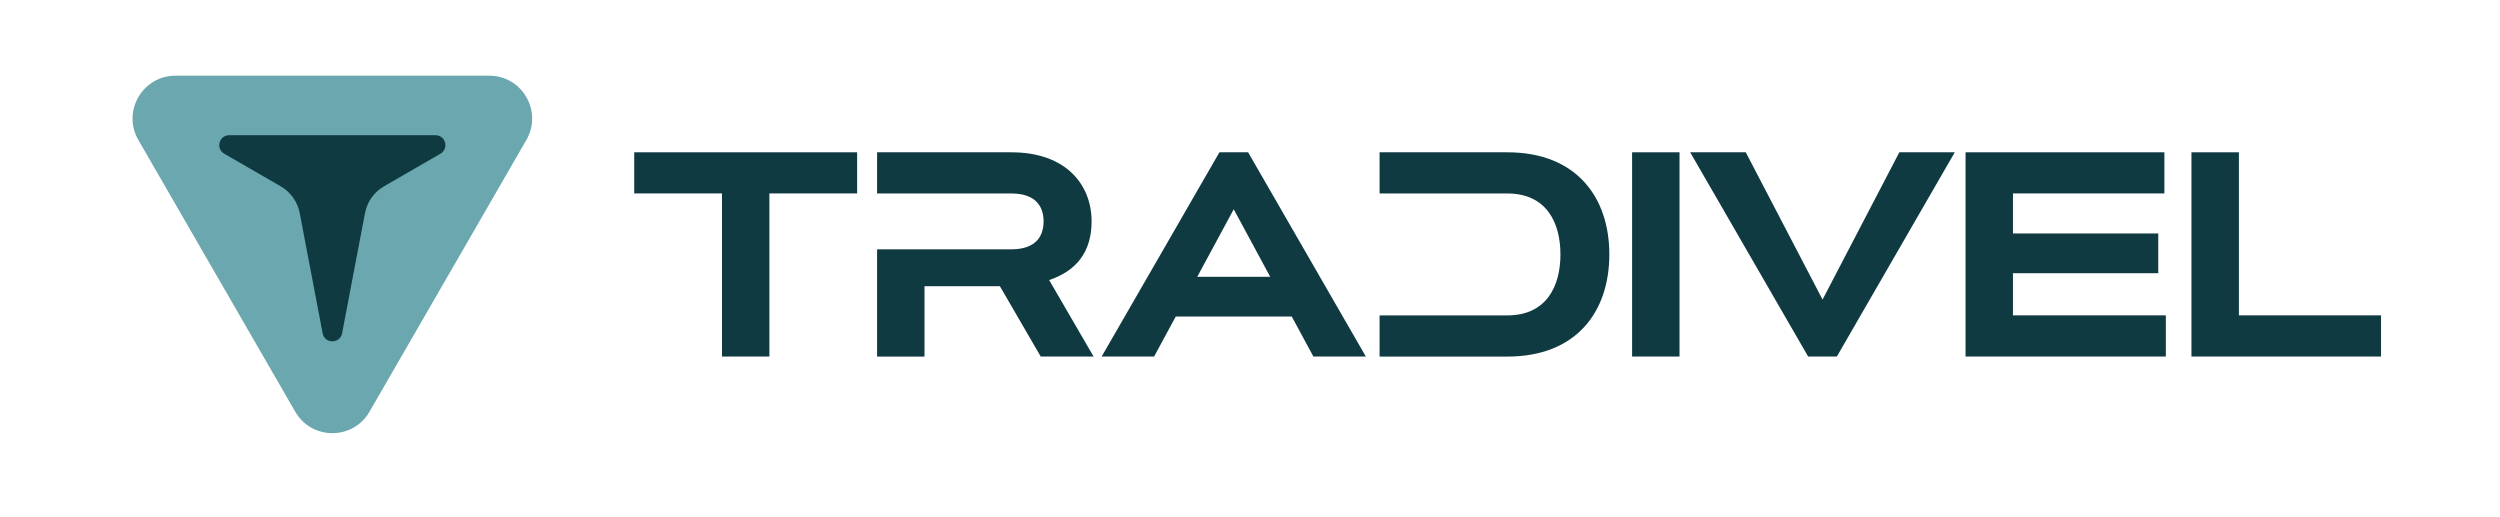
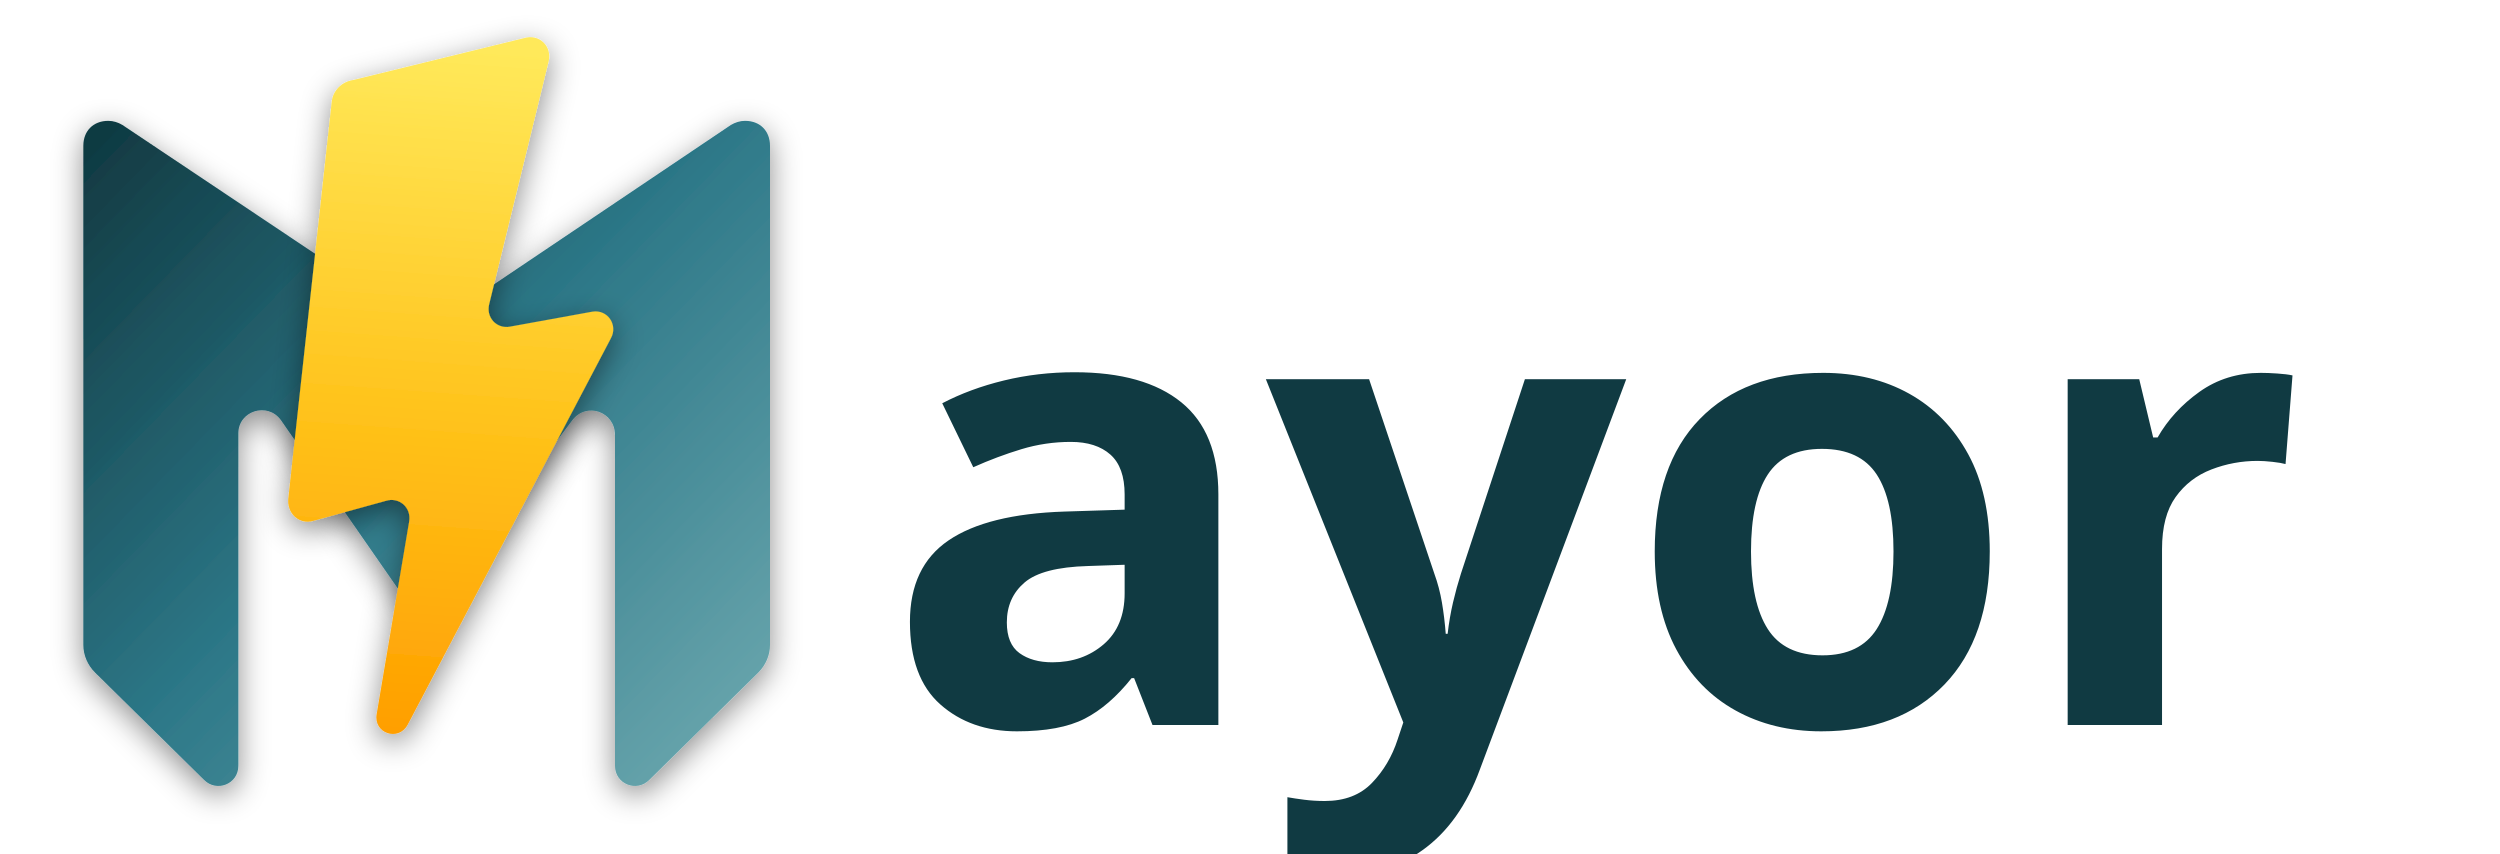
- <svg xmlns="http://www.w3.org/2000/svg" version="1.1" id="Capa_1" x="0px" y="0px" viewBox="0 0 693.89 143.28" style="enable-background:new 0 0 693.89 143.28;" xml:space="preserve">
-   <style type="text/css">
- 	.st0{fill:#6BA7AE;}
- 	.st1{fill:#103A42;}
- </style>
-   <g>
-     <g>
-       <path class="st0" d="M135.8,21.01H48.7c-9.15,0-14.88,9.91-10.3,17.84l43.55,75.43c4.58,7.93,16.02,7.93,20.6,0l43.55-75.43    C150.67,30.92,144.95,21.01,135.8,21.01z" />
-     </g>
-     <g>
-       <path class="st1" d="M101.32,59.09l-6.37,33.42c-0.58,2.96-4.82,2.96-5.4,0l-6.37-33.42c-0.61-3.1-2.52-5.79-5.26-7.37    l-15.68-9.06c-2.43-1.41-1.44-5.13,1.38-5.13h57.25c2.81,0,3.81,3.72,1.38,5.13l-15.68,9.06    C103.84,53.3,101.92,55.99,101.32,59.09z" />
-     </g>
-     <g>
-       <path class="st1" d="M338.46,42.27l-32.69,56.69h14.56l6.01-11.11h32.19l6.01,11.11h14.56l-32.68-56.69H338.46z M332.31,76.82    l10.12-18.74l10.12,18.74H332.31z" />
-       <polygon class="st1" points="176.03,53.69 200.39,53.69 200.39,98.96 213.55,98.96 213.55,53.69 237.9,53.69 237.9,42.27     176.03,42.27   " />
-       <rect x="453" y="42.27" class="st1" width="13.16" height="56.69" />
-       <polygon class="st1" points="505.86,83.15 484.55,42.27 469.12,42.27 501.86,98.96 509.83,98.96 542.56,42.27 527.17,42.27   " />
-       <polygon class="st1" points="558.71,75.83 599.04,75.83 599.04,64.8 558.71,64.8 558.71,53.69 600.74,53.69 600.74,42.27     545.55,42.27 545.55,98.96 601.14,98.96 601.14,87.53 558.71,87.53   " />
-       <polygon class="st1" points="621.42,87.53 621.42,42.27 608.25,42.27 608.25,98.96 660.87,98.96 660.87,87.53   " />
-       <path class="st1" d="M302.98,61.44c0-10-6.91-19.17-22.3-19.17h-37.24v11.43h37.24c6.84,0,8.97,3.64,8.97,7.75    s-2.13,7.75-8.97,7.75h-37.24v29.77h13.16V79.43h20.92l11.34,19.53h14.67l-12.33-21.23C298.75,75.2,302.98,69.94,302.98,61.44z" />
-       <path class="st1" d="M418.37,42.27h-35.46v11.43h13.16h12.52h9.77c10.91,0,14.75,8.14,14.75,16.92s-3.84,16.92-14.75,16.92h-9.77    h-12.52h-13.16v11.43h35.46c19.1,0,28.31-12.37,28.31-28.35C446.68,54.68,437.47,42.27,418.37,42.27z" />
-     </g>
-   </g>
+ <svg xmlns="http://www.w3.org/2000/svg" width="3000" height="1024" viewBox="0 0 3000 1024">
+   <defs>
+     <linearGradient id="mGradient" x1="130" y1="150" x2="900" y2="900" gradientUnits="userSpaceOnUse">
+       <stop offset="0" stop-color="#103A42" />
+       <stop offset="0.5" stop-color="#2d7888" />
+       <stop offset="1" stop-color="#6BA7AE" />
+     </linearGradient>
+     <linearGradient id="boltGradient" x1="570" y1="60" x2="510" y2="880" gradientUnits="userSpaceOnUse">
+       <stop offset="0" stop-color="#ffe95a" />
+       <stop offset="0.55" stop-color="#ffc21a" />
+       <stop offset="1" stop-color="#ff9f00" />
+     </linearGradient>
+     <filter id="softShadow" x="-20%" y="-20%" width="140%" height="140%">
+       <feDropShadow dx="0" dy="10" stdDeviation="18" flood-color="#000000" flood-opacity="0.45" />
+     </filter>
+   </defs>
+   <path filter="url(#softShadow)" fill="url(#mGradient)" d="     M 130 145     C 112 145 100 157 100 175     L 100 774     C 100 786 105 798 114 807     L 245 936     C 260 951 286 941 286 919     L 286 520     C 286 493 321 482 337 504     L 480 710     C 492 728 519 728 532 710     L 687 504     C 704 482 738 494 738 522     L 738 919     C 738 941 764 951 779 936     L 910 807     C 919 798 924 786 924 774     L 924 175     C 924 157 912 145 894 145     C 888 145 882 147 877 150     L 550 370     C 528 385 499 385 476 370     L 147 150     C 142 147 136 145 130 145     Z" />
+   <path filter="url(#softShadow)" fill="url(#boltGradient)" d="     M 632 45     C 650 42 663 58 658 75     L 587 365     C 583 381 596 395 612 392     L 711 374     C 729 371 742 390 733 406     L 489 870     C 478 890 448 880 452 857     L 491 626     C 494 609 479 596 463 601     L 376 625     C 359 630 344 616 346 598     L 398 123     C 399 109 410 98 424 96     L 632 45     Z" />
+   <text x="1060" y="870" font-family="Futura,'Century Gothic','Apple Gothic','Gill Sans',Tahoma,sans-serif" font-weight="700" font-size="760" fill="#103A42">ayor</text>
</svg>
